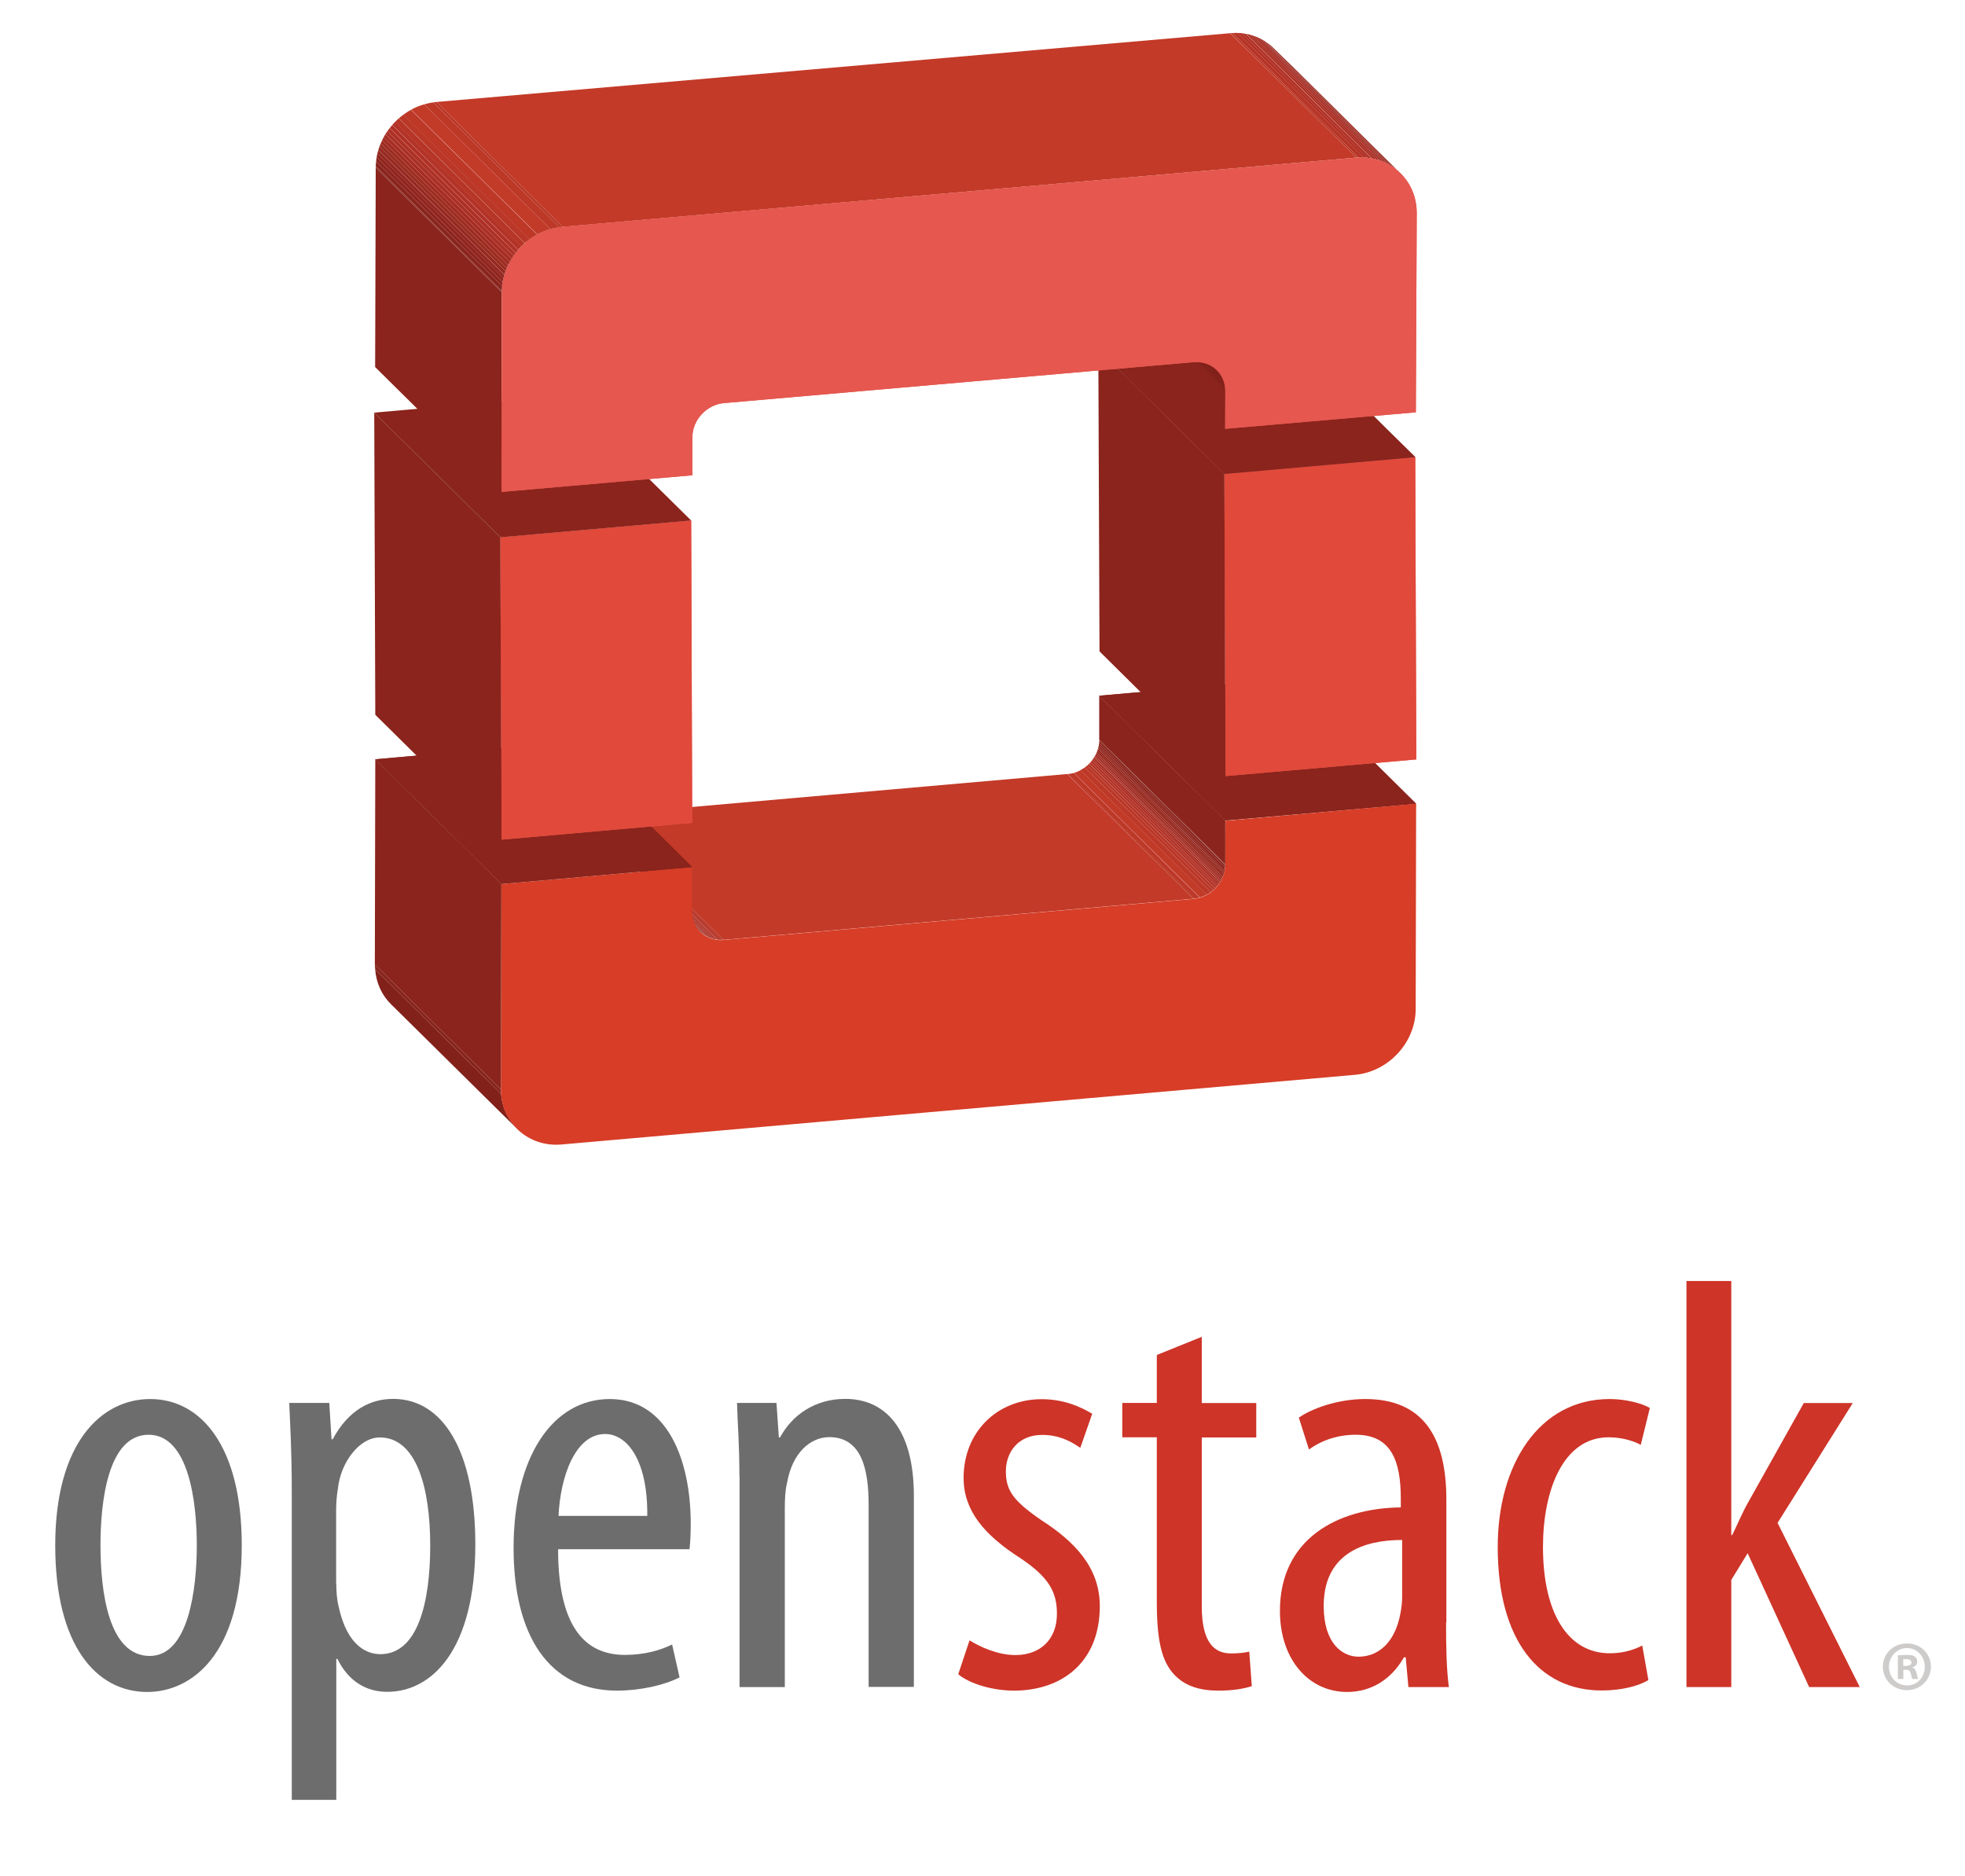
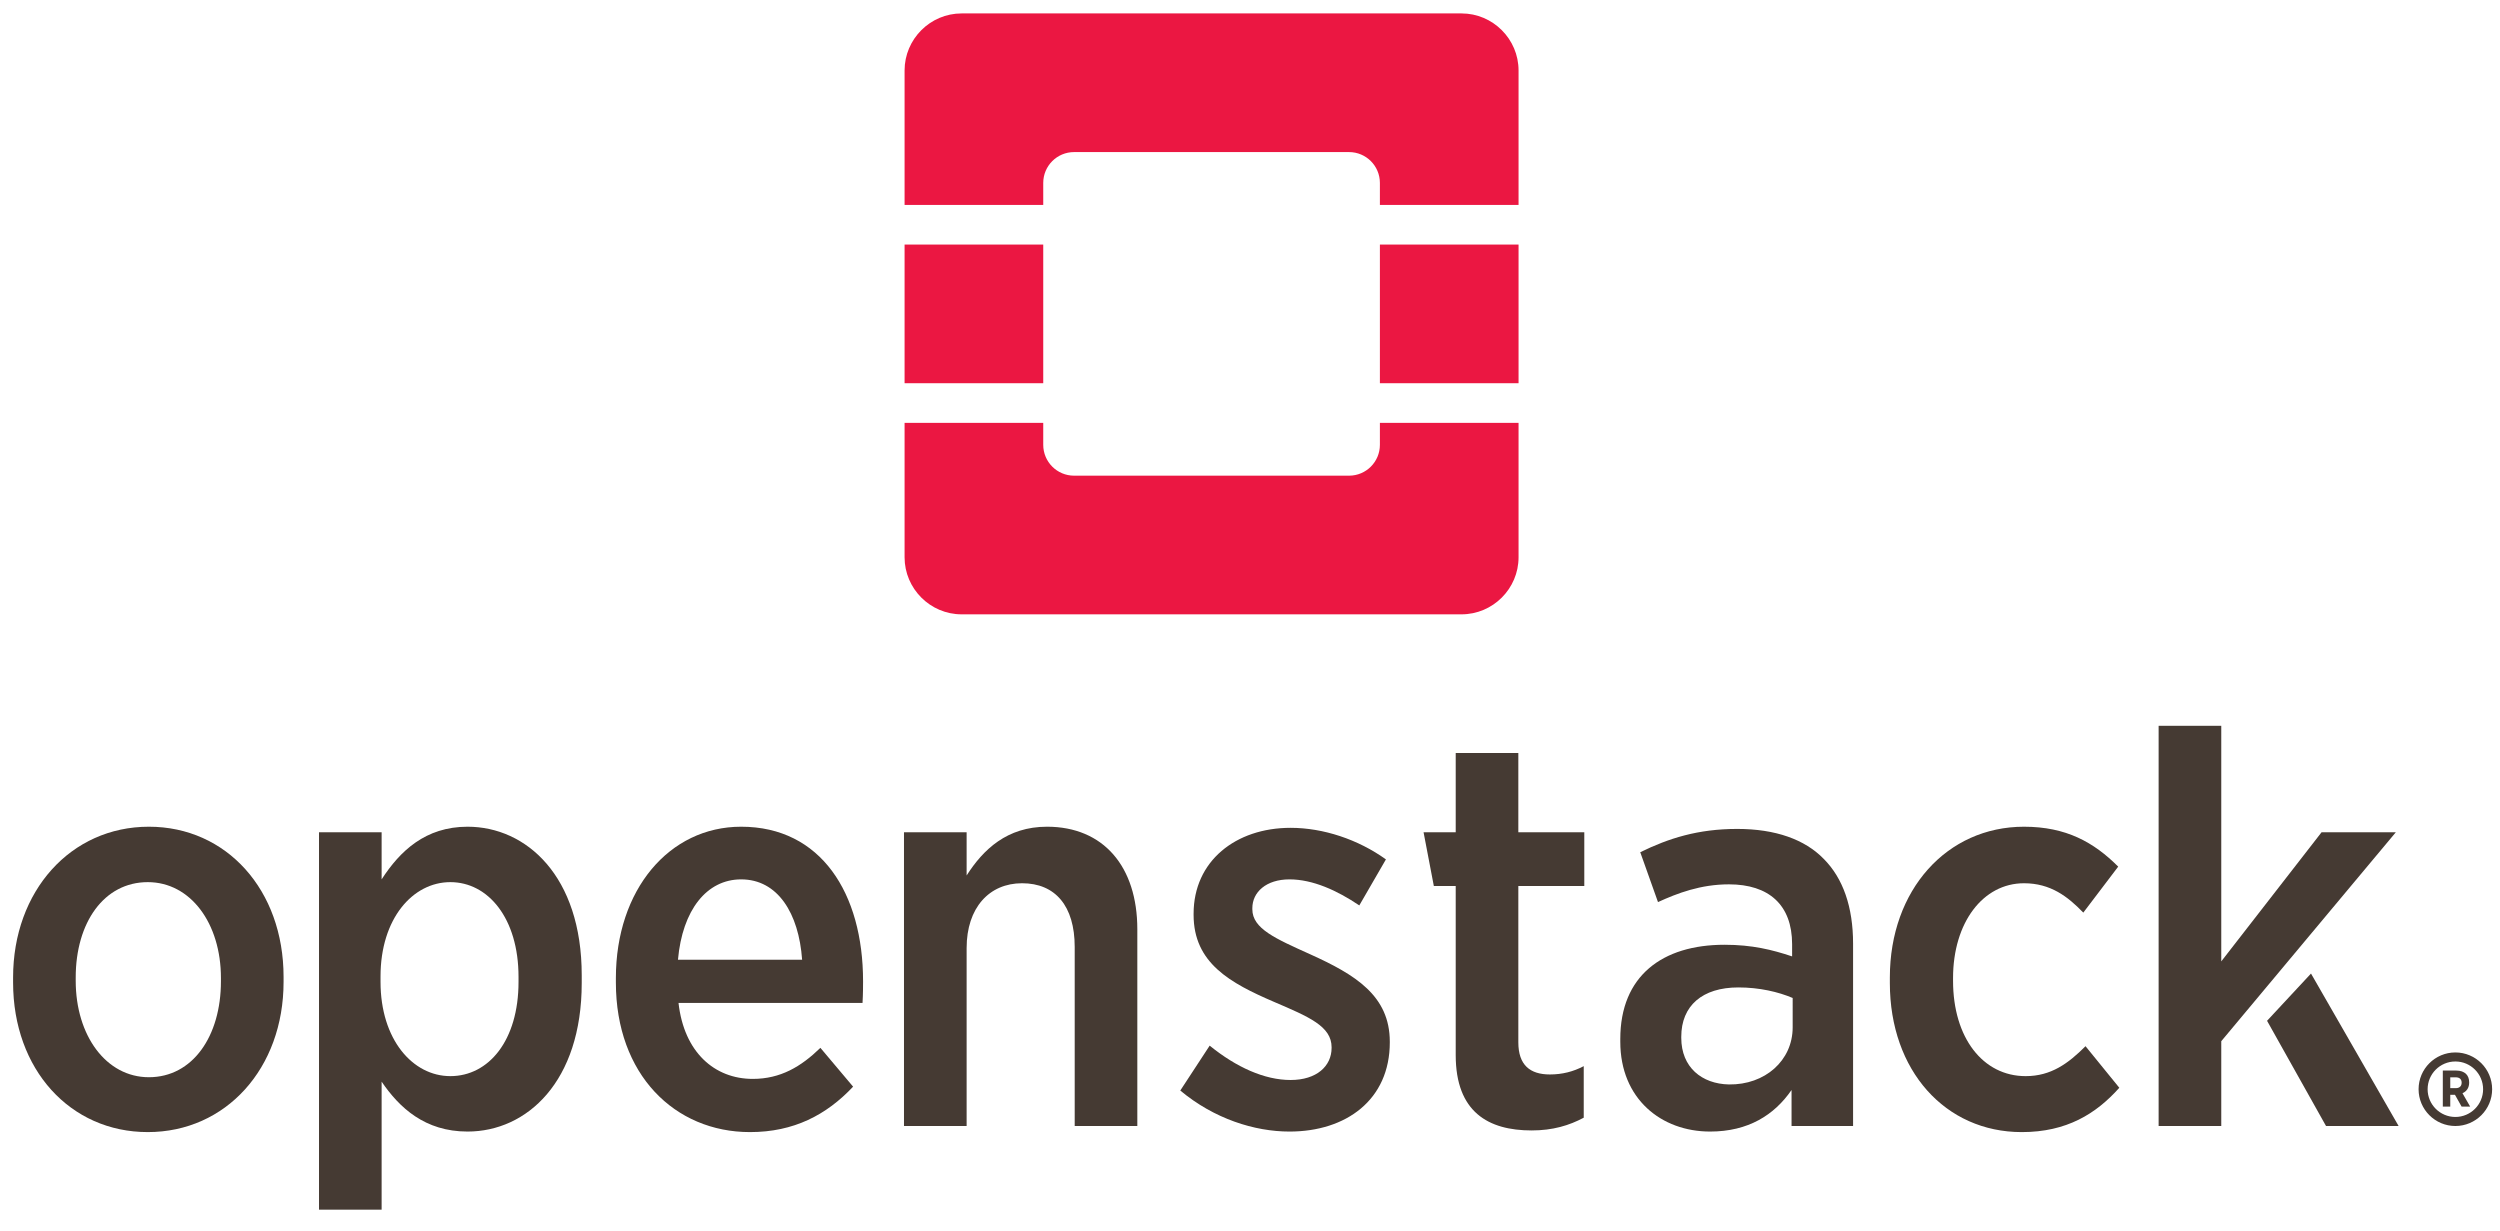
- <svg xmlns="http://www.w3.org/2000/svg" xmlns:xlink="http://www.w3.org/1999/xlink" version="1.1" id="Layer_1" x="0" y="0" width="132" height="126" viewBox="0 0 132 126" enable-background="new 0 0 132 126" xml:space="preserve">
-   <g enable-background="new">
-     <g enable-background="new">
-       <defs>
-         <path id="SVGID_1_" enable-background="new" d="M80.18 60.38l-8.48-8.38c1.19-0.1 2.14-1.13 2.15-2.31l8.47 8.39C82.3 59.25 81.35 60.27 80.18 60.38z" />
-       </defs>
-       <clipPath id="SVGID_2_">
-         <use xlink:href="#SVGID_1_" overflow="visible" />
-       </clipPath>
-       <g clip-path="url(#SVGID_2_)" enable-background="new">
-         <path fill="#BB3727" d="M80.18 60.38l-8.48-8.38c0.05 0 0.09-0.01 0.12-0.01l8.49 8.37C80.25 60.37 80.21 60.37 80.18 60.38" />
-         <path fill="#BD3827" d="M80.3 60.37l-8.49-8.37c0.12-0.02 0.23-0.05 0.32-0.07l8.47 8.38C80.51 60.33 80.4 60.35 80.3 60.37" />
-         <path fill="#C23A28" d="M80.61 60.3l-8.47-8.37c0.17-0.05 0.3-0.11 0.45-0.19l8.47 8.37C80.92 60.18 80.77 60.25 80.61 60.3" />
-         <path fill="#BD3827" d="M81.05 60.11l-8.47-8.37c0.09-0.06 0.21-0.11 0.29-0.18l8.47 8.37C81.26 60 81.16 60.06 81.05 60.11" />
-         <path fill="#BB3727" d="M81.34 59.93l-8.47-8.37c0.05-0.05 0.11-0.09 0.17-0.14l8.47 8.39C81.45 59.85 81.41 59.89 81.34 59.93" />
-         <path fill="#B63527" d="M81.51 59.81l-8.47-8.39c0.03-0.04 0.08-0.08 0.12-0.11l8.47 8.38C81.59 59.72 81.54 59.76 81.51 59.81" />
-         <path fill="#B43327" d="M81.64 59.69l-8.47-8.38c0.02-0.04 0.06-0.08 0.1-0.11l8.47 8.37C81.69 59.61 81.66 59.64 81.64 59.69" />
-         <path fill="#B13126" d="M81.74 59.57l-8.47-8.37c0.02-0.05 0.05-0.07 0.08-0.12l8.47 8.38C81.78 59.5 81.78 59.53 81.74 59.57" />
-         <path fill="#AE3125" d="M81.82 59.46l-8.47-8.38c0.04-0.03 0.06-0.06 0.07-0.1l8.49 8.38C81.89 59.39 81.85 59.43 81.82 59.46" />
-         <path fill="#AA3025" d="M81.9 59.36l-8.49-8.38c0.03-0.03 0.06-0.07 0.09-0.1l8.47 8.38C81.94 59.29 81.92 59.32 81.9 59.36" />
-         <path fill="#A72D24" d="M81.97 59.25l-8.47-8.38c0.03-0.04 0.03-0.07 0.04-0.1l8.48 8.37C82.02 59.18 82 59.22 81.97 59.25" />
-         <path fill="#A22C23" d="M82.03 59.14l-8.48-8.37c0.03-0.04 0.05-0.07 0.07-0.12l8.47 8.38C82.06 59.07 82.04 59.11 82.03 59.14" />
-         <path fill="#9D2C22" d="M82.09 59.03l-8.47-8.38c0.02-0.03 0.04-0.07 0.04-0.11l8.49 8.39C82.13 58.96 82.11 59.01 82.09 59.03" />
-         <path fill="#9A2C21" d="M82.15 58.93l-8.48-8.38c0.01-0.02 0.03-0.08 0.05-0.11l8.47 8.38C82.16 58.85 82.15 58.89 82.15 58.93" />
-         <path fill="#972920" d="M82.17 58.82l-8.47-8.38c0.02-0.04 0.04-0.08 0.06-0.12l8.46 8.38C82.2 58.74 82.19 58.77 82.17 58.82" />
-         <path fill="#942820" d="M82.22 58.7l-8.46-8.38c0.01-0.04 0.02-0.08 0.02-0.12l8.48 8.38C82.25 58.61 82.23 58.65 82.22 58.7" />
-         <path fill="#90261E" d="M82.26 58.57l-8.48-8.37c0-0.04 0.01-0.09 0.02-0.14l8.48 8.38C82.27 58.48 82.27 58.52 82.26 58.57" />
-         <path fill="#8D241D" d="M82.27 58.44l-8.47-8.38c0.01-0.04 0.02-0.09 0.03-0.15l8.47 8.37C82.29 58.34 82.28 58.4 82.27 58.44" />
-         <path fill="#8A241C" d="M82.3 58.28l-8.47-8.37c0.01-0.06 0.01-0.12 0.01-0.17l8.47 8.38C82.3 58.17 82.3 58.23 82.3 58.28" />
-         <path fill="#87241B" d="M82.31 58.11l-8.47-8.38c0-0.01 0-0.02 0-0.05l8.47 8.39C82.3 58.09 82.31 58.09 82.31 58.11" />
+ <svg xmlns="http://www.w3.org/2000/svg" version="1.1" id="svg4188" viewBox="0 0 195 96" height="96" width="195">
+   <defs id="defs4190">
+     <clipPath id="clip1">
+       <path d="m 455,196 14.328,0 0,15 L 455,211 Z m 0,0" id="path7" />
+     </clipPath>
+     <clipPath id="clip2">
+       <path d="m 57,153 51,0 0,73.469 -51,0 z m 0,0" id="path10" />
+     </clipPath>
+   </defs>
+   <g transform="matrix(0.6840029,0,0,0.6840029,-5.108831,-624.5034)" id="layer1">
+     <g transform="matrix(0.6023506,0,0,0.6023506,8.961917,914.5461)" id="surface1324">
+       <g style="clip-rule:nonzero" clip-path="url(#clip1)" id="g13">
+         <path style="fill:#453a33;fill-opacity:1;fill-rule:nonzero;stroke:none" d="m 462.363,208.914 c -2.898,0 -5.254,-2.355 -5.254,-5.25 0,-2.898 2.355,-5.254 5.254,-5.254 2.895,0 5.25,2.355 5.25,5.254 0,2.895 -2.355,5.25 -5.25,5.25 z m 6.961,-5.25 c 0,-3.844 -3.125,-6.965 -6.961,-6.965 -3.84,0 -6.965,3.121 -6.965,6.965 0,3.836 3.125,6.961 6.965,6.961 3.836,0 6.961,-3.125 6.961,-6.961" id="path15" />
      </g>
-     </g>
-     <polygon fill="#8A241C" points="82.31 55.12 73.84 46.74 86.66 45.61 95.13 54 " />
-     <polygon fill="#8A241C" points="82.31 55.12 73.84 46.74 86.66 45.61 95.13 54 " />
-     <polygon fill="#8A241C" points="82.31 58.07 73.84 49.69 73.84 46.74 82.31 55.12 " />
-     <polygon fill="#C33A28" points="48.61 63.14 40.15 54.77 71.69 52 80.18 60.38 " />
-     <g enable-background="new">
-       <defs>
-         <path id="SVGID_3_" enable-background="new" d="M47.05 62.6c-0.13-0.13-0.29-0.29-0.43-0.42 -2.67-2.66-5.36-5.31-8.04-7.97 0.39 0.39 0.94 0.61 1.56 0.55l8.47 8.37C47.99 63.2 47.45 62.98 47.05 62.6z" />
-       </defs>
-       <clipPath id="SVGID_4_">
-         <use xlink:href="#SVGID_3_" overflow="visible" />
-       </clipPath>
-       <g clip-path="url(#SVGID_4_)" enable-background="new">
-         <path fill="#942820" d="M47.05 62.6l-8.47-8.39c0.03 0.04 0.05 0.06 0.1 0.08l8.47 8.4C47.11 62.65 47.09 62.63 47.05 62.6" />
-         <path fill="#972920" d="M47.15 62.69l-8.47-8.4c0.04 0.04 0.08 0.08 0.13 0.11l8.48 8.38C47.23 62.76 47.19 62.72 47.15 62.69" />
-         <path fill="#9A2C21" d="M47.29 62.79l-8.48-8.38c0.04 0.03 0.08 0.05 0.12 0.08l8.48 8.38C47.36 62.85 47.32 62.82 47.29 62.79" />
-         <path fill="#9D2C22" d="M47.41 62.88l-8.48-8.38c0.05 0.03 0.09 0.05 0.13 0.07l8.48 8.38C47.49 62.93 47.45 62.9 47.41 62.88" />
-         <path fill="#A22C23" d="M47.54 62.95l-8.48-8.38c0.05 0.02 0.09 0.04 0.13 0.06l8.48 8.38C47.61 62.98 47.58 62.96 47.54 62.95" />
-         <path fill="#A72D24" d="M47.66 63l-8.48-8.38c0.05 0.01 0.09 0.02 0.13 0.04l8.48 8.38C47.74 63.03 47.71 63.02 47.66 63" />
-         <path fill="#AA3025" d="M47.79 63.05l-8.47-8.38c0.05 0.02 0.09 0.03 0.13 0.04l8.47 8.38C47.87 63.07 47.83 63.07 47.79 63.05" />
-         <path fill="#AE3125" d="M47.91 63.08l-8.47-8.38c0.04 0.01 0.09 0.02 0.14 0.03l8.47 8.38C48 63.11 47.96 63.1 47.91 63.08" />
-         <path fill="#B13126" d="M48.05 63.12l-8.47-8.38c0.04 0.01 0.09 0.02 0.14 0.03l8.47 8.37C48.15 63.13 48.1 63.13 48.05 63.12" />
-         <path fill="#B43327" d="M48.19 63.13l-8.47-8.37c0.05 0 0.1 0 0.15 0l8.47 8.38C48.29 63.15 48.25 63.14 48.19 63.13" />
-         <path fill="#B63527" d="M48.34 63.15l-8.47-8.38c0.05 0 0.11 0 0.17 0l8.49 8.38C48.46 63.15 48.4 63.15 48.34 63.15" />
-         <path fill="#BB3727" d="M48.52 63.15l-8.48-8.38c0.04 0 0.07 0 0.11 0l8.47 8.37C48.58 63.15 48.54 63.15 48.52 63.15" />
+       <path style="fill:#453a33;fill-opacity:1;fill-rule:nonzero;stroke:none" d="m 463.551,202.438 c 0,0.613 -0.391,1.023 -1.113,1.023 l -1.043,0 0,-2.055 1.016,0 c 0.723,0 1.141,0.34 1.141,1.023 z m 1.422,-0.039 0,-0.039 c 0,-0.672 -0.203,-1.207 -0.574,-1.578 -0.43,-0.43 -1.062,-0.652 -1.852,-0.652 l -2.562,0 0,6.82 1.41,0 0,-2.238 0.887,0 1.258,2.238 1.621,0 -1.453,-2.531 c 0.75,-0.332 1.266,-0.984 1.266,-2.02" id="path17" />
+       <path style="fill:#453a33;fill-opacity:1;fill-rule:nonzero;stroke:none" d="m 11.855,183.133 0,-0.629 c 0,-10.391 5.352,-18.047 13.641,-18.047 8.082,0 13.852,7.766 13.852,18.152 l 0,0.629 c 0,10.387 -5.352,18.152 -13.641,18.152 -8.078,0 -13.852,-7.867 -13.852,-18.258 z m 39.352,0.211 0,-0.945 c 0,-16.473 -10.809,-28.434 -25.5,-28.434 C 10.914,153.965 0,166.137 0,182.504 l 0,0.945 c 0,16.473 10.809,28.328 25.496,28.328 14.797,0 25.711,-12.066 25.711,-28.434" id="path19" />
+       <g style="clip-rule:nonzero" clip-path="url(#clip2)" id="g21">
+         <path style="fill:#453a33;fill-opacity:1;fill-rule:nonzero;stroke:none" d="m 69.562,183.344 0,-1.051 c 0,-10.91 6.086,-17.836 13.219,-17.836 7.137,0 12.906,6.82 12.906,17.941 l 0,0.945 c 0,11.121 -5.664,17.84 -12.906,17.84 -7.133,0 -13.219,-6.93 -13.219,-17.84 z m 38.09,0.211 0,-1.469 c 0,-18.785 -10.496,-28.121 -21.617,-28.121 -7.977,0 -12.801,4.617 -16.266,9.969 l 0,-8.922 -11.855,0 0,71.457 11.855,0 0,-24.238 c 3.359,4.93 8.188,9.445 16.266,9.445 11.227,0 21.617,-9.445 21.617,-28.121" id="path23" />
      </g>
-     </g>
-     <g enable-background="new">
-       <defs>
-         <path id="SVGID_5_" enable-background="new" d="M34.74 75.84l-8.48-8.38c-0.67-0.66-1.08-1.6-1.08-2.66l8.47 8.39C33.65 74.24 34.07 75.16 34.74 75.84z" />
-       </defs>
-       <clipPath id="SVGID_6_">
-         <use xlink:href="#SVGID_5_" overflow="visible" />
-       </clipPath>
-       <g clip-path="url(#SVGID_6_)" enable-background="new">
-         <path fill="#82211A" d="M34.74 75.84l-8.48-8.38c-0.6-0.59-0.99-1.41-1.06-2.35l8.47 8.39C33.74 74.42 34.13 75.24 34.74 75.84" />
-         <path fill="#87241B" d="M33.67 73.5l-8.47-8.39c-0.01-0.09-0.01-0.2-0.02-0.31l8.47 8.39C33.65 73.3 33.66 73.39 33.67 73.5" />
-       </g>
-     </g>
-     <path fill="#D73D27" d="M95.13 54l-0.03 13.8c-0.01 2.23-1.82 4.21-4.09 4.41L37.71 76.89c-2.23 0.19-4.07-1.48-4.06-3.7l0.03-13.8 12.81-1.13v2.96c0 1.17 0.94 2.04 2.12 1.93l31.57-2.76c1.17-0.1 2.12-1.13 2.13-2.3l0.01-2.95L95.13 54z" />
-     <polygon fill="#8A241C" points="33.68 59.38 25.21 51.01 38.02 49.87 46.5 58.25 " />
-     <polygon fill="#8A241C" points="33.68 59.38 25.21 51.01 38.02 49.87 46.5 58.25 " />
-     <polygon fill="#8A241C" points="33.65 73.19 25.18 64.8 25.21 51.01 33.68 59.38 " />
-   </g>
-   <g enable-background="new">
-     <polygon fill="#E5574F" points="95.07 30.71 95.14 51.02 82.32 52.14 82.25 31.84 " />
-     <polygon fill="#E1493B" points="95.07 30.71 95.14 51.02 82.32 52.14 82.25 31.84 " />
-     <polygon fill="#8A241C" points="82.32 52.14 73.86 43.76 73.78 23.45 82.25 31.84 " />
-     <polygon fill="#8A241C" points="82.25 31.84 73.78 23.45 86.58 22.34 95.07 30.71 " />
-     <polygon fill="#8A241C" points="82.25 31.84 73.78 23.45 86.58 22.34 95.07 30.71 " />
-   </g>
-   <g enable-background="new">
-     <polygon fill="#E5574F" points="46.43 34.97 46.5 55.28 33.69 56.41 33.61 36.1 " />
-     <polygon fill="#E1493B" points="46.43 34.97 46.5 55.28 33.69 56.41 33.61 36.1 " />
-     <polygon fill="#8A241C" points="33.69 56.41 25.21 48.02 25.14 27.72 33.61 36.1 " />
-     <polygon fill="#8A241C" points="33.61 36.1 25.14 27.72 37.95 26.59 46.43 34.97 " />
-   </g>
-   <g enable-background="new">
-     <polygon fill="#8A241C" points="82.3 28.8 73.83 20.44 73.84 17.88 82.31 26.27 " />
-     <g enable-background="new">
-       <defs>
-         <path id="SVGID_7_" enable-background="new" d="M73.29 16.49c2.82 2.78 5.64 5.58 8.47 8.38 0.35 0.35 0.55 0.84 0.55 1.4l-8.47-8.38C73.84 17.32 73.63 16.84 73.29 16.49z" />
-       </defs>
-       <clipPath id="SVGID_8_">
-         <use xlink:href="#SVGID_7_" overflow="visible" />
-       </clipPath>
-       <g clip-path="url(#SVGID_8_)" enable-background="new">
-         <path fill="#87241B" d="M82.31 26.27l-8.47-8.38c0-0.05-0.01-0.1-0.01-0.16l8.47 8.38C82.3 26.15 82.31 26.21 82.31 26.27" />
-         <path fill="#82211A" d="M82.3 26.1l-8.47-8.38c-0.04-0.49-0.24-0.92-0.54-1.23l8.47 8.38C82.06 25.18 82.27 25.6 82.3 26.1" />
-       </g>
-     </g>
-     <g enable-background="new">
-       <defs>
-         <path id="SVGID_9_" enable-background="new" d="M85.59 3.27c0.58 0.56 1.14 1.11 1.72 1.67 2.24 2.23 4.51 4.47 6.78 6.71 -0.74-0.74-1.81-1.14-2.98-1.05l-8.47-8.37C83.8 2.11 84.86 2.53 85.59 3.27z" />
-       </defs>
-       <clipPath id="SVGID_10_">
-         <use xlink:href="#SVGID_9_" overflow="visible" />
-       </clipPath>
-       <g clip-path="url(#SVGID_10_)" enable-background="new">
-         <path fill="#BB3727" d="M91.11 10.59l-8.47-8.37c0.05-0.01 0.12-0.01 0.16-0.01l8.47 8.38C91.22 10.59 91.15 10.59 91.11 10.59" />
-         <path fill="#B63527" d="M91.27 10.59l-8.47-8.38c0.11-0.01 0.22-0.01 0.34 0l8.48 8.38C91.5 10.59 91.38 10.59 91.27 10.59" />
-         <path fill="#B43327" d="M91.61 10.59l-8.48-8.38c0.11 0 0.19 0.01 0.29 0.01l8.47 8.38C91.8 10.59 91.7 10.59 91.61 10.59" />
-         <path fill="#B13126" d="M91.89 10.61l-8.47-8.38c0.08 0.01 0.2 0.03 0.28 0.05l8.46 8.38C92.09 10.63 91.99 10.62 91.89 10.61" />
-         <path fill="#AE3125" d="M92.17 10.65l-8.46-8.38c0.08 0.02 0.17 0.03 0.26 0.06l8.47 8.38C92.36 10.68 92.25 10.66 92.17 10.65" />
-         <path fill="#AA3025" d="M92.43 10.71L83.96 2.33c0.08 0.02 0.15 0.05 0.25 0.08l8.47 8.37C92.61 10.75 92.51 10.72 92.43 10.71" />
-         <path fill="#A72D24" d="M92.68 10.78l-8.47-8.37c0.07 0.01 0.15 0.06 0.25 0.08l8.46 8.38C92.85 10.84 92.75 10.81 92.68 10.78" />
-         <path fill="#A22C23" d="M92.92 10.87l-8.46-8.38c0.07 0.04 0.15 0.08 0.24 0.11l8.47 8.39C93.1 10.94 93 10.9 92.92 10.87" />
-         <path fill="#9D2C22" d="M93.16 10.98l-8.47-8.39c0.07 0.06 0.16 0.1 0.24 0.14l8.47 8.39C93.34 11.07 93.24 11.02 93.16 10.98" />
-         <path fill="#9A2C21" d="M93.4 11.12L84.94 2.73c0.08 0.06 0.17 0.11 0.25 0.17l8.47 8.37C93.59 11.22 93.48 11.16 93.4 11.12" />
-         <path fill="#972920" d="M93.65 11.27l-8.47-8.37c0.08 0.06 0.16 0.12 0.26 0.2l8.47 8.38C93.84 11.41 93.74 11.34 93.65 11.27" />
-         <path fill="#942820" d="M93.92 11.48l-8.47-8.37c0.04 0.05 0.11 0.1 0.15 0.16l8.49 8.37C94.02 11.58 93.96 11.53 93.92 11.48" />
-       </g>
-     </g>
-     <polygon fill="#8A241C" points="33.67 33.04 25.2 24.66 25.24 11.27 33.71 19.64 " />
-     <polygon fill="#C33A28" points="37.79 15.24 29.32 6.85 82.64 2.23 91.11 10.59 " />
-     <path fill="#E5574F" d="M37.79 15.24l53.32-4.64c2.24-0.18 4.06 1.47 4.06 3.71L95.11 27.7l-12.81 1.11 0.01-2.54c0-1.17-0.93-2.04-2.12-1.94l-31.55 2.75c-1.17 0.1-2.13 1.13-2.13 2.3v2.55l-12.82 1.12 0.03-13.4C33.71 17.41 35.55 15.44 37.79 15.24z" />
-     <path fill="#E5574F" d="M37.79 15.24l53.32-4.64c2.24-0.18 4.06 1.47 4.06 3.71L95.11 27.7l-12.81 1.11 0.01-2.54c0-1.17-0.93-2.04-2.12-1.94l-31.55 2.75c-1.17 0.1-2.13 1.13-2.13 2.3v2.55l-12.82 1.12 0.03-13.4C33.71 17.41 35.55 15.44 37.79 15.24z" />
-     <g enable-background="new">
-       <defs>
-         <path id="SVGID_11_" enable-background="new" d="M33.71 19.64l-8.47-8.37c0-2.24 1.83-4.22 4.08-4.42l8.47 8.39C35.55 15.44 33.71 17.41 33.71 19.64z" />
-       </defs>
-       <clipPath id="SVGID_12_">
-         <use xlink:href="#SVGID_11_" overflow="visible" />
-       </clipPath>
-       <g clip-path="url(#SVGID_12_)" enable-background="new">
-         <path fill="#87241B" d="M33.71 19.64l-8.47-8.37c0-0.03 0-0.06 0-0.09l8.47 8.39C33.71 19.59 33.71 19.62 33.71 19.64" />
-         <path fill="#8A241C" d="M33.71 19.56l-8.47-8.39c0-0.1 0.01-0.21 0.03-0.33l8.47 8.39C33.72 19.33 33.71 19.45 33.71 19.56" />
-         <path fill="#8D241D" d="M33.74 19.23l-8.47-8.39c0-0.08 0.01-0.19 0.03-0.28l8.46 8.38C33.76 19.03 33.75 19.13 33.74 19.23" />
-         <path fill="#90261E" d="M33.76 18.94l-8.46-8.38c0.02-0.09 0.03-0.17 0.05-0.26l8.47 8.38C33.81 18.77 33.79 18.86 33.76 18.94" />
-         <path fill="#942820" d="M33.82 18.69l-8.47-8.38c0.02-0.08 0.04-0.15 0.06-0.23l8.47 8.38C33.87 18.53 33.84 18.6 33.82 18.69" />
-         <path fill="#972920" d="M33.88 18.45l-8.47-8.38c0.03-0.08 0.04-0.15 0.08-0.23l8.47 8.38C33.94 18.29 33.91 18.38 33.88 18.45" />
-         <path fill="#9A2C21" d="M33.96 18.22l-8.47-8.38c0.02-0.07 0.05-0.14 0.08-0.22l8.47 8.39C34.01 18.08 33.99 18.16 33.96 18.22" />
-         <path fill="#9D2C22" d="M34.05 18.02l-8.47-8.39c0.03-0.08 0.06-0.14 0.09-0.2l8.46 8.37C34.11 17.86 34.07 17.93 34.05 18.02" />
-         <path fill="#A22C23" d="M34.13 17.8l-8.46-8.37c0.03-0.07 0.07-0.14 0.1-0.21l8.48 8.38C34.21 17.67 34.18 17.73 34.13 17.8" />
-         <path fill="#A72D24" d="M34.25 17.6l-8.48-8.38c0.04-0.07 0.08-0.14 0.11-0.21l8.49 8.38C34.32 17.46 34.29 17.53 34.25 17.6" />
-         <path fill="#AA3025" d="M34.37 17.39l-8.48-8.38c0.05-0.08 0.09-0.14 0.13-0.2l8.48 8.38C34.45 17.25 34.41 17.32 34.37 17.39" />
-         <path fill="#AE3125" d="M34.5 17.19l-8.48-8.38c0.05-0.06 0.1-0.13 0.15-0.2l8.47 8.38C34.6 17.05 34.55 17.12 34.5 17.19" />
-         <path fill="#B13126" d="M34.65 16.99l-8.47-8.38c0.05-0.08 0.11-0.14 0.17-0.21l8.46 8.39C34.75 16.85 34.7 16.92 34.65 16.99" />
-         <path fill="#B43327" d="M34.81 16.78l-8.46-8.39c0.06-0.08 0.13-0.14 0.2-0.21l8.47 8.37C34.94 16.63 34.87 16.7 34.81 16.78" />
-         <path fill="#B63527" d="M35.01 16.56l-8.47-8.37c0.08-0.08 0.16-0.16 0.24-0.24l8.46 8.38C35.18 16.41 35.09 16.49 35.01 16.56" />
-         <path fill="#BB3727" d="M35.25 16.33l-8.46-8.38c0.09-0.08 0.21-0.17 0.31-0.25l8.47 8.38C35.46 16.17 35.36 16.25 35.25 16.33" />
-         <path fill="#BD3827" d="M35.56 16.09l-8.47-8.38c0.16-0.12 0.34-0.24 0.52-0.33l8.48 8.38C35.91 15.85 35.73 15.96 35.56 16.09" />
-         <path fill="#C23A28" d="M36.1 15.75l-8.48-8.38c0.29-0.16 0.58-0.28 0.88-0.36l8.47 8.38C36.66 15.48 36.37 15.6 36.1 15.75" />
-         <path fill="#BD3827" d="M36.97 15.39l-8.47-8.38c0.2-0.05 0.4-0.11 0.61-0.13l8.47 8.39C37.38 15.29 37.17 15.33 36.97 15.39" />
-         <path fill="#BB3727" d="M37.58 15.27l-8.47-8.39c0.07-0.01 0.14-0.03 0.22-0.03l8.47 8.39C37.71 15.25 37.64 15.26 37.58 15.27" />
-       </g>
+       <path style="fill:#453a33;fill-opacity:1;fill-rule:nonzero;stroke:none" d="m 137.832,163.934 c 6.926,0 10.914,6.398 11.543,15.211 l -23.504,0 c 0.84,-9.441 5.457,-15.211 11.961,-15.211 z m 21.195,39.242 -6.191,-7.348 c -3.672,3.57 -7.555,5.879 -12.801,5.879 -7.238,0 -13.012,-5.039 -14.059,-14.375 l 34.836,0 c 0.102,-1.68 0.102,-3.359 0.102,-4.094 0,-16.684 -7.973,-29.273 -23.082,-29.273 -13.641,0 -23.715,11.961 -23.715,28.645 l 0,0.84 c 0,17.418 11.121,28.328 25.395,28.328 8.289,0 14.48,-3.25 19.516,-8.602" id="path25" />
+       <path style="fill:#453a33;fill-opacity:1;fill-rule:nonzero;stroke:none" d="m 195.734,153.965 c -7.555,0 -12.066,4.301 -15.215,9.23 l 0,-8.184 -11.859,0 0,55.613 11.859,0 0,-33.684 c 0,-7.66 4.301,-12.273 10.492,-12.273 6.297,0 9.969,4.301 9.969,12.062 l 0,33.895 11.855,0 0,-37.25 c 0,-11.855 -6.398,-19.41 -17.102,-19.41" id="path27" />
+       <path style="fill:#453a33;fill-opacity:1;fill-rule:nonzero;stroke:none" d="m 260.633,194.781 0,-0.105 c 0,-8.711 -6.508,-12.695 -15.109,-16.578 -6.508,-2.941 -10.914,-4.828 -10.914,-8.5 l 0,-0.211 c 0,-3.043 2.625,-5.453 7.031,-5.453 4.406,0 9.023,2.098 13.219,4.93 l 5.039,-8.711 c -5.246,-3.773 -11.859,-5.977 -18.047,-5.977 -10.391,0 -18.363,6.293 -18.363,16.262 l 0,0.211 c 0,9.125 6.926,12.906 15.215,16.473 6.609,2.832 10.91,4.617 10.91,8.605 l 0,0.102 c 0,3.465 -2.832,6.086 -7.762,6.086 -4.934,0 -10.285,-2.414 -15.32,-6.504 l -5.562,8.5 c 6.402,5.352 14.062,7.766 20.672,7.766 10.703,0 18.992,-5.984 18.992,-16.895" id="path29" />
+       <path style="fill:#453a33;fill-opacity:1;fill-rule:nonzero;stroke:none" d="m 297.348,209.051 0,-9.758 c -1.996,1.051 -4.094,1.574 -6.402,1.574 -3.777,0 -5.98,-1.785 -5.98,-6.086 l 0,-29.59 12.488,0 0,-10.18 -12.488,0 0,-15.004 -11.855,0 0,15.004 -6.086,0 1.945,10.18 4.141,0 0,32.004 c 0,10.809 6.191,14.27 14.375,14.27 3.988,0 7.133,-0.945 9.863,-2.414" id="path31" />
+       <path style="fill:#453a33;fill-opacity:1;fill-rule:nonzero;stroke:none" d="m 336.902,191.949 c 0,6.293 -5.246,10.91 -12.066,10.809 -5.141,-0.105 -9.023,-3.258 -9.023,-8.816 l 0,-0.211 c 0,-5.875 3.988,-9.34 10.805,-9.34 3.988,0 7.559,0.84 10.285,1.996 z m 5.875,-31.898 c -3.566,-3.672 -9.129,-5.668 -16.367,-5.668 -7.449,0 -13.012,1.785 -18.363,4.41 l 3.359,9.441 c 3.672,-1.68 8.078,-3.359 13.43,-3.359 7.555,0 11.961,3.883 11.961,11.332 l 0,2.309 c -3.777,-1.258 -7.555,-2.203 -12.801,-2.203 -11.75,0 -19.727,5.875 -19.727,17.84 l 0,0.523 c 0,10.809 7.766,17 17,17 7.238,0 12.172,-3.148 15.422,-7.871 l 0,6.82 11.648,0 0,-34.523 c 0,-6.922 -1.891,-12.379 -5.562,-16.051" id="path33" />
+       <path style="fill:#453a33;fill-opacity:1;fill-rule:nonzero;stroke:none" d="m 398.742,203.387 -6.398,-7.871 c -3.254,3.254 -6.508,5.668 -11.336,5.668 -8.078,0 -13.742,-7.242 -13.742,-18.051 l 0,-0.523 c 0,-10.496 5.664,-17.941 13.43,-17.941 5.035,0 8.289,2.516 11.227,5.559 l 6.609,-8.707 c -4.617,-4.617 -9.863,-7.555 -17.836,-7.555 -14.586,0 -25.395,11.961 -25.395,28.539 l 0,1.051 c 0,16.578 10.492,28.223 24.973,28.223 8.5,0 14.062,-3.461 18.469,-8.391" id="path35" />
+       <path style="fill:#453a33;fill-opacity:1;fill-rule:nonzero;stroke:none" d="m 435.031,181.762 -8.32,8.945 11.164,19.918 13.742,0 -16.586,-28.863" id="path37" />
+       <path style="fill:#453a33;fill-opacity:1;fill-rule:nonzero;stroke:none" d="m 437.035,155.012 -18.992,24.449 0,-44.598 -11.859,0 0,75.762 11.859,0 0,-16.055 33.051,-39.559 -14.059,0" id="path39" />
+       <path style="fill:#eb1742;fill-opacity:1;fill-rule:nonzero;stroke:none" d="m 285.008,36.246 -26.25,0 0,-4.156 c 0,-3.23 -2.613,-5.844 -5.84,-5.844 l -52.055,0 c -3.227,0 -5.84,2.613 -5.84,5.844 l 0,4.156 -26.25,0 0,-25.449 c 0,-5.941 4.859,-10.801 10.797,-10.801 l 94.641,0 c 5.938,0 10.797,4.859 10.797,10.801 l 0,25.449" id="path41" />
+       <path style="fill:#eb1742;fill-opacity:1;fill-rule:nonzero;stroke:none" d="m 274.211,113.758 -94.641,0 c -5.938,0 -10.797,-4.859 -10.797,-10.801 l 0,-25.449 26.25,0 0,4.156 c 0,3.227 2.613,5.844 5.84,5.844 l 52.055,0 c 3.227,0 5.84,-2.617 5.84,-5.844 l 0,-4.156 26.25,0 0,25.449 c 0,5.941 -4.859,10.801 -10.797,10.801" id="path43" />
+       <path style="fill:#eb1742;fill-opacity:1;fill-rule:nonzero;stroke:none" d="m 168.773,70.004 26.25,0 0,-26.25 -26.25,0 z m 0,0" id="path45" />
+       <path style="fill:#eb1742;fill-opacity:1;fill-rule:nonzero;stroke:none" d="m 258.758,70.004 26.25,0 0,-26.25 -26.25,0 z m 0,0" id="path47" />
    </g>
  </g>
-   <path fill="#6E6D6E" d="M16.24 103.81c0 7.37-3.39 9.86-6.35 9.86 -3.43 0-6.18-3.13-6.18-9.84 0-6.92 3.11-9.84 6.38-9.84C13.52 93.99 16.24 97.19 16.24 103.81zM6.75 103.81c0 3.14 0.55 7.44 3.31 7.44 2.6 0 3.16-4.46 3.16-7.44 0-2.93-0.55-7.42-3.24-7.42C7.25 96.39 6.75 100.88 6.75 103.81z" />
-   <path fill="#6E6D6E" d="M19.6 100.22c0-2.91-0.12-4.63-0.17-5.97h2.69l0.15 2.44h0.08c1.07-1.99 2.56-2.71 4.06-2.71 3.35 0 5.52 3.51 5.52 9.77 0 7.09-2.91 9.91-5.92 9.91 -1.81 0-2.83-1.15-3.34-2.21h-0.08v9.47h-2.99V100.22zM22.59 106.37c0 0.54 0.04 1.1 0.16 1.57 0.59 2.72 1.97 3.19 2.8 3.19 2.52 0 3.35-3.48 3.35-7.3 0-3.94-0.95-7.26-3.39-7.26 -1.39 0-2.64 1.72-2.81 3.44 -0.08 0.44-0.12 0.95-0.12 1.47V106.37z" />
-   <path fill="#6E6D6E" d="M37.49 104.08c0 5.89 2.32 7.1 4.5 7.1 1.34 0 2.41-0.33 3.16-0.7l0.5 2.21c-1.06 0.54-2.67 0.89-4.21 0.89 -4.58 0-6.94-3.73-6.94-9.58 0-6.15 2.64-10.01 6.46-10.01 3.87 0 5.44 4.09 5.44 8.37 0 0.74-0.03 1.24-0.08 1.72H37.49zM43.48 101.84c0.04-3.79-1.38-5.5-2.83-5.5 -2.02 0-3.01 2.89-3.13 5.5H43.48z" />
-   <path fill="#6E6D6E" d="M49.67 99.18c0-2.24-0.12-3.38-0.16-4.93h2.65l0.16 2.32h0.08c0.82-1.52 2.36-2.59 4.38-2.59 2.64 0 4.61 1.94 4.61 6.53v12.82h-3.04v-12.25c0-2.3-0.44-4.53-2.64-4.53 -1.27 0-2.49 1.05-2.84 3.08 -0.12 0.47-0.15 1.05-0.15 1.74v11.97h-3.04V99.18z" />
-   <path fill="#CE3428" d="M65.13 110.2c0.67 0.42 1.86 0.99 3.08 0.99 1.69 0 2.79-1.07 2.79-2.77 0-1.45-0.52-2.44-2.44-3.73 -2.49-1.59-3.83-3.24-3.83-5.4 0-3.12 2.29-5.29 5.24-5.29 1.49 0 2.6 0.5 3.4 0.98l-0.8 2.29c-0.75-0.52-1.52-0.87-2.56-0.87 -1.62 0-2.44 1.17-2.44 2.44 0 1.27 0.47 1.97 2.37 3.28 2.21 1.42 3.94 3.16 3.94 5.78 0 3.83-2.61 5.68-5.76 5.68 -1.38 0-2.92-0.42-3.75-1.1L65.13 110.2z" />
-   <path fill="#CE3428" d="M80.73 89.81v4.45h3.66v2.31h-3.66v11.34c0 2.49 0.87 3.17 1.97 3.17 0.52 0 0.92-0.05 1.22-0.12l0.17 2.32c-0.57 0.18-1.27 0.3-2.25 0.3 -1.22 0-2.27-0.3-3.01-1.13 -0.77-0.86-1.12-2.18-1.12-4.81v-11.08h-2.32v-2.31h2.32v-3.22L80.73 89.81z" />
-   <path fill="#CE3428" d="M97.14 109c0 1.48 0.02 3.12 0.19 4.34h-2.72l-0.18-2h-0.12c-0.83 1.47-2.18 2.33-3.82 2.33 -2.54 0-4.51-2.14-4.51-5.45 0-4.81 3.83-6.9 8.12-6.95v-0.58c0-2.56-0.65-4.3-3.03-4.3 -1.17 0-2.26 0.35-3.14 0.99l-0.68-2.14c0.82-0.58 2.56-1.25 4.46-1.25 3.83 0 5.45 2.47 5.45 6.75V109zM94.19 103.46c-1.57 0-5.27 0.3-5.27 4.43 0 2.54 1.27 3.41 2.34 3.41 1.36 0 2.46-0.99 2.81-2.89 0.07-0.35 0.12-0.75 0.12-1.1V103.46z" />
-   <path fill="#CE3428" d="M110.73 112.87c-0.65 0.4-1.8 0.7-3.14 0.7 -4.18 0-6.98-3.34-6.98-9.64 0-5.5 2.75-9.94 7.52-9.94 1.03 0 2.14 0.27 2.7 0.6l-0.61 2.48c-0.37-0.21-1.17-0.51-2.16-0.51 -3.08 0-4.41 3.61-4.41 7.37 0 4.46 1.69 7.14 4.48 7.14 0.8 0 1.5-0.17 2.19-0.52L110.73 112.87z" />
-   <path fill="#CE3428" d="M116.29 103.13h0.07c0.37-0.75 0.68-1.5 1.03-2.12l3.78-6.75h3.29l-5.05 8.05 5.52 11.03h-3.4l-4.13-8.99 -1.1 1.79v7.2h-3.01V86.06h3.01V103.13z" />
-   <path fill="#CECCCB" d="M129.71 111.97c0 0.88-0.7 1.58-1.61 1.58 -0.91 0-1.62-0.7-1.62-1.58 0-0.88 0.71-1.56 1.63-1.56C129.01 110.41 129.71 111.09 129.71 111.97zM126.89 111.97c0 0.72 0.54 1.26 1.22 1.26 0.67 0.01 1.19-0.54 1.19-1.25 0-0.69-0.51-1.26-1.21-1.26C127.43 110.72 126.89 111.3 126.89 111.97zM127.85 112.8h-0.36v-1.59c0.15 0 0.34-0.03 0.6-0.03 0.31 0 0.45 0.03 0.55 0.13 0.09 0.05 0.15 0.17 0.15 0.33 0 0.2-0.13 0.32-0.32 0.37v0.02c0.16 0.05 0.22 0.17 0.28 0.38 0.04 0.24 0.08 0.31 0.11 0.39h-0.39c-0.06-0.07-0.06-0.21-0.12-0.39 -0.04-0.17-0.12-0.23-0.31-0.23h-0.18V112.8zM127.86 111.92h0.18c0.19 0 0.36-0.08 0.36-0.22 0-0.15-0.12-0.24-0.36-0.24 -0.09 0-0.14 0.01-0.19 0.01V111.92z" />
</svg>
